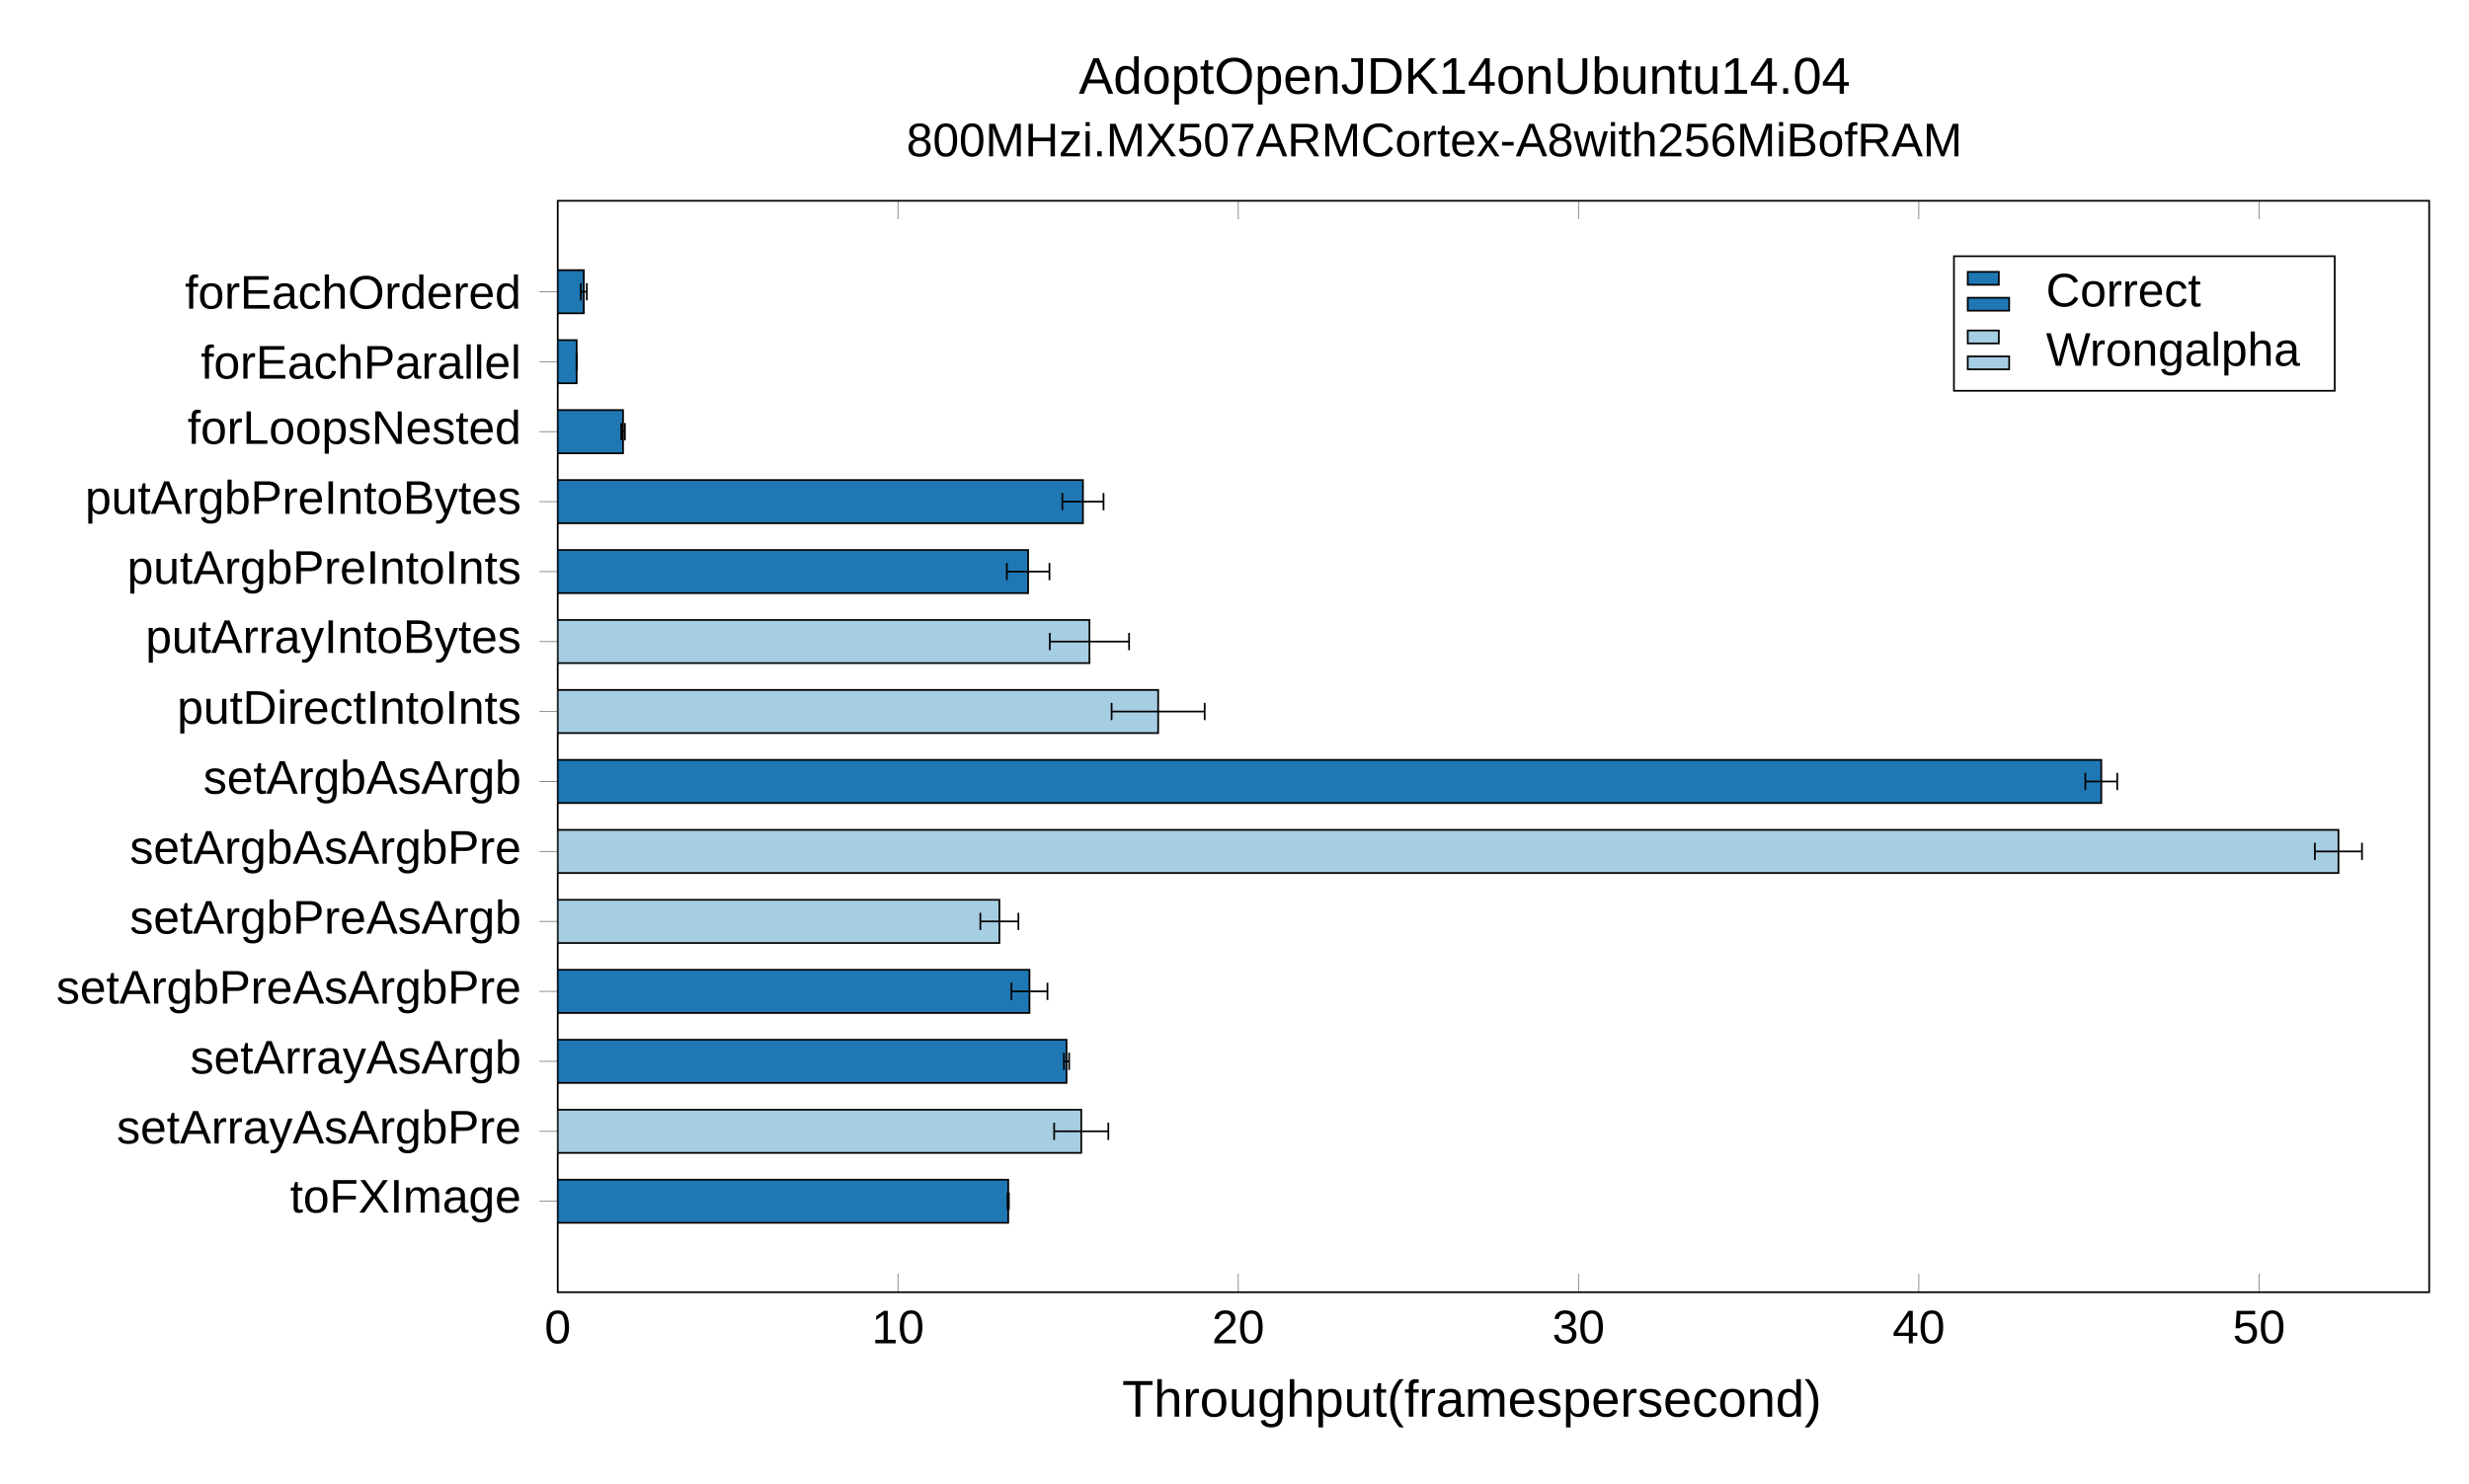
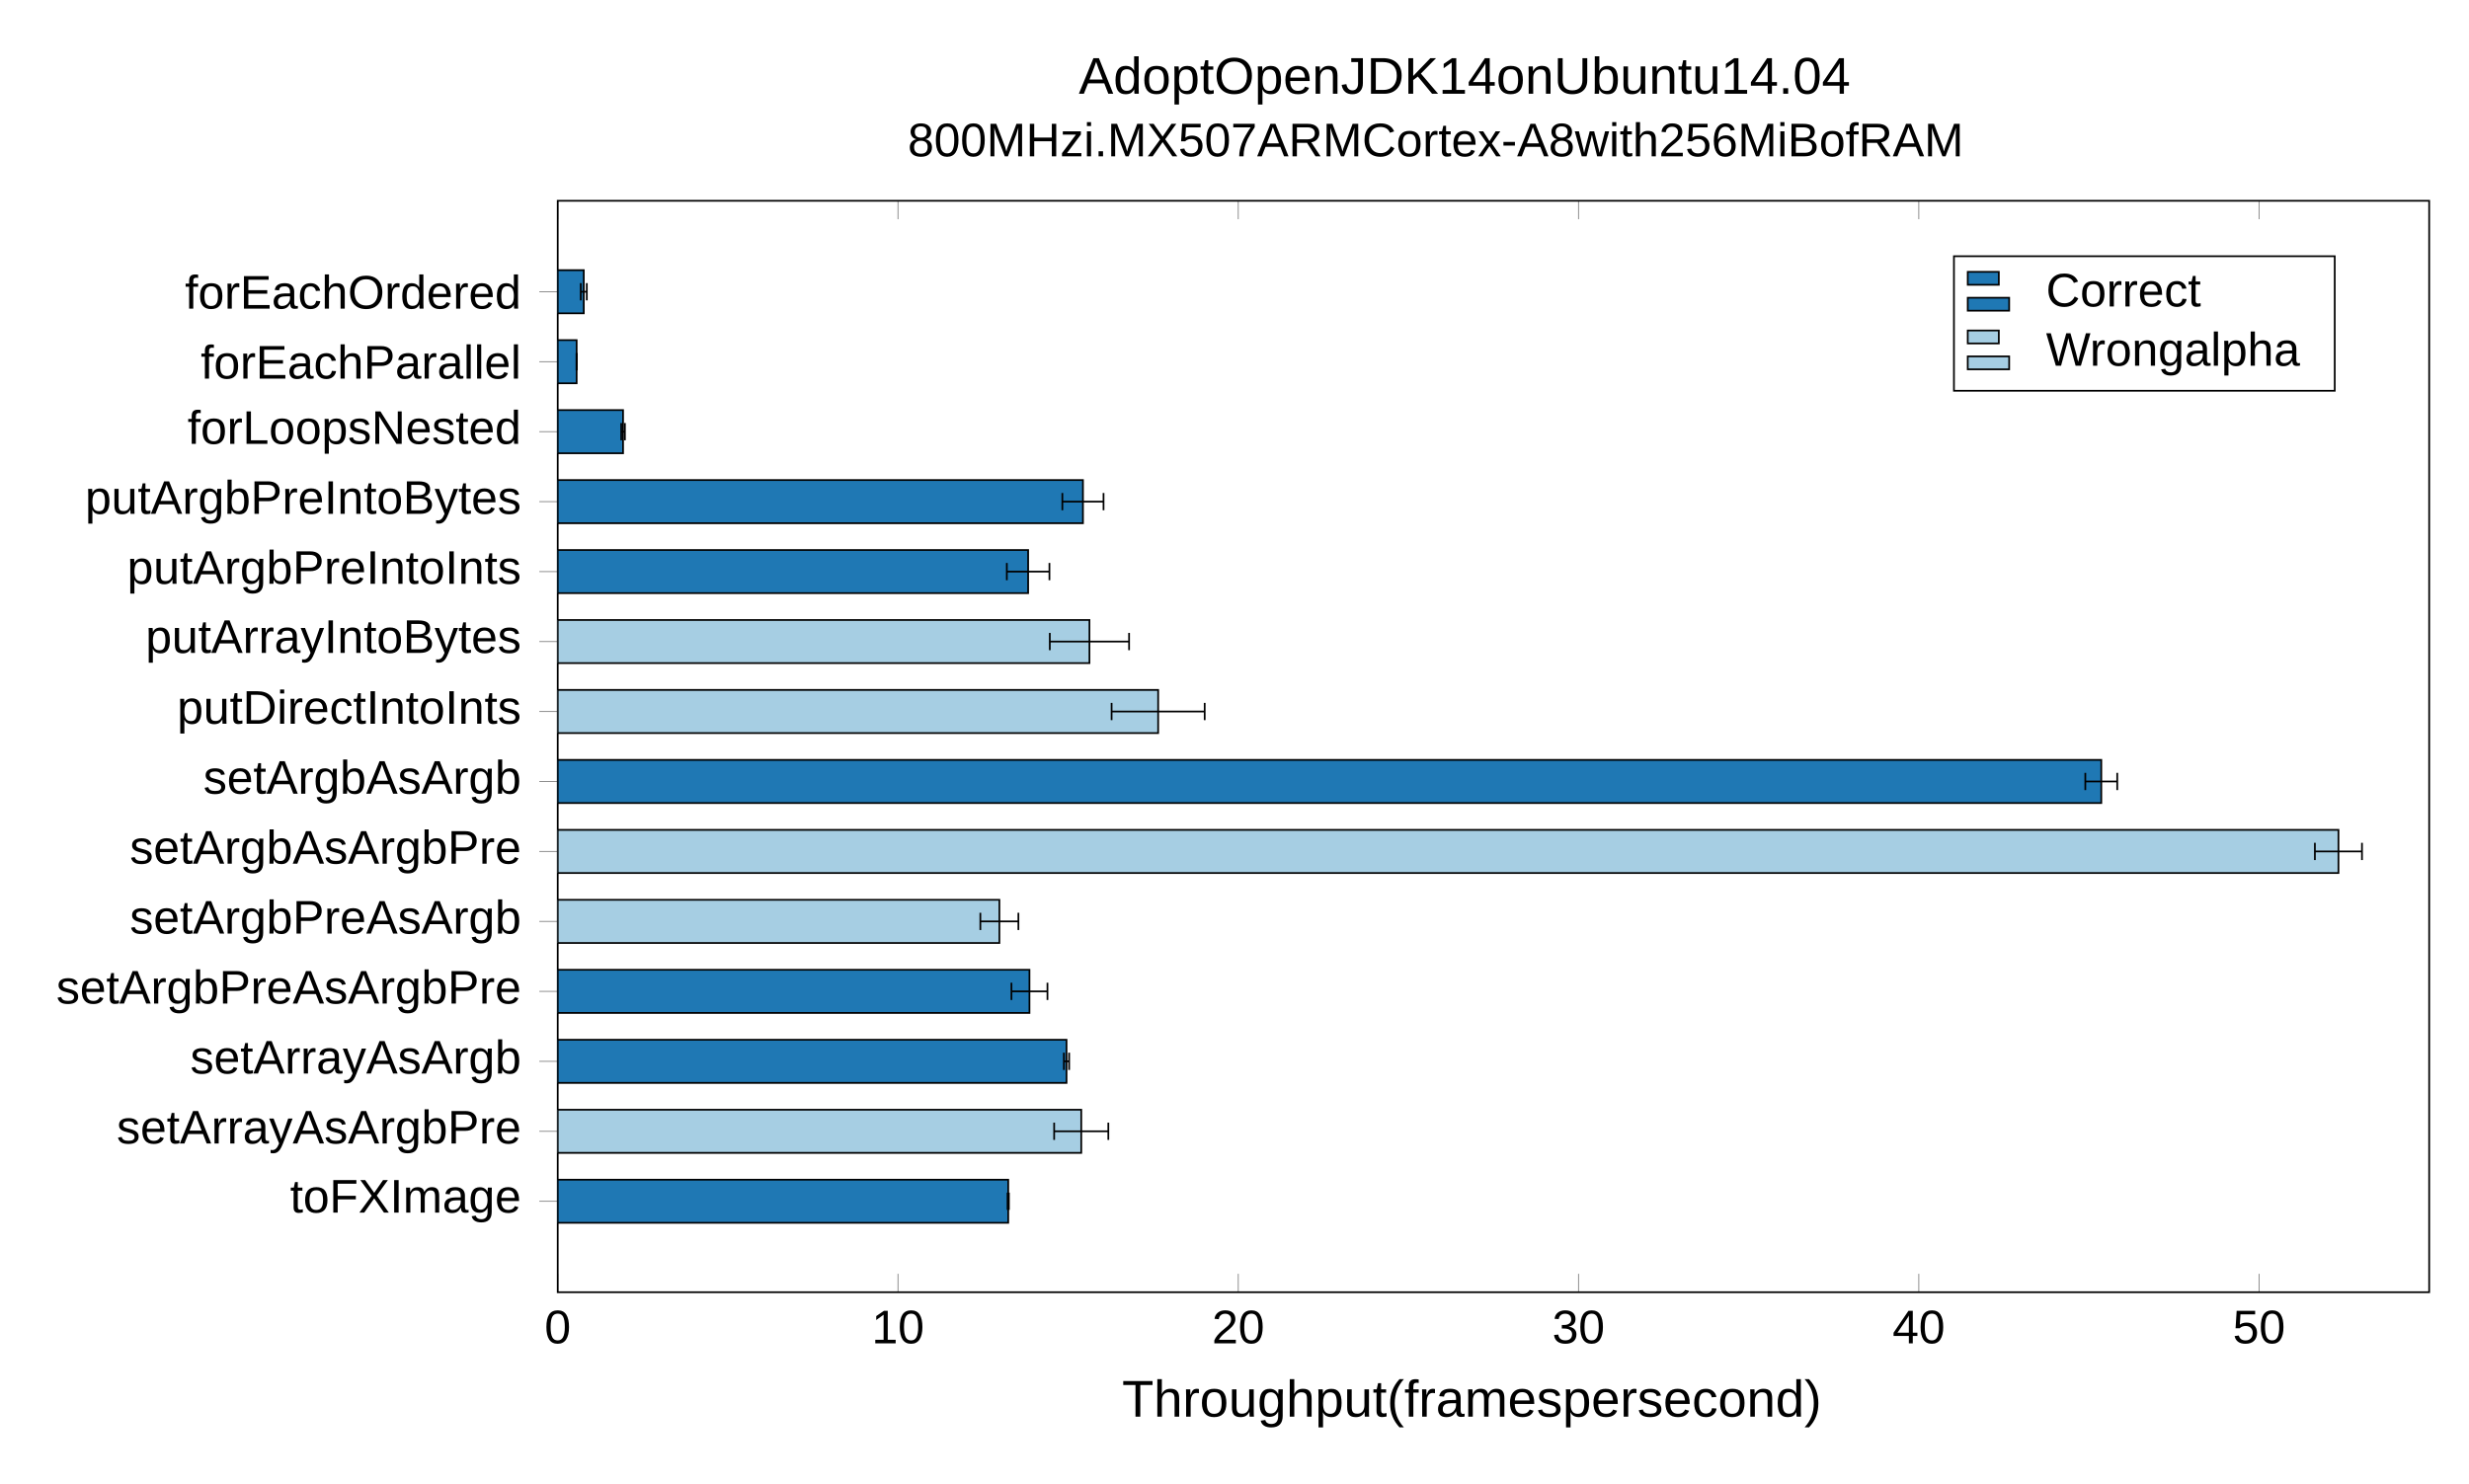
<svg xmlns="http://www.w3.org/2000/svg" height="456.752" viewBox="0 0 759.916 456.752" width="759.916">
  <clipPath id="a">
    <path d="m0 21.001h432.001v-252.001h-432.001z" />
  </clipPath>
  <g transform="matrix(1.333333 0 0 -1.333333 171.6573 89.81601)">
    <path d="m0 21.001v-4.252m78.546 4.252v-4.252m78.546 4.252v-4.252m78.546 4.252v-4.252m78.546 4.252v-4.252m78.546 4.252v-4.252m-392.728-247.749v4.252m78.546-4.252v4.252m78.546-4.252v4.252m78.546-4.252v4.252m78.546-4.252v4.252m78.546-4.252v4.252" fill="none" stroke="#808080" stroke-miterlimit="10" stroke-width=".199" />
    <path d="m-4.252 0h4.252m-4.252-16.154h4.252m-4.252-16.154h4.252m-4.252-16.154h4.252m-4.252-16.154h4.252m-4.252-16.154h4.252m-4.252-16.154h4.252m-4.252-16.154h4.252m-4.252-16.154h4.252m-4.252-16.154h4.252m-4.252-16.154h4.252m-4.252-16.154h4.252m-4.252-16.154h4.252m-4.252-16.154h4.252" fill="none" stroke="#808080" stroke-miterlimit="10" stroke-width=".199" />
    <path d="m0 21.001v-252.001h432.001v252.001z" fill="none" stroke="#000" stroke-miterlimit="10" stroke-width=".399" />
    <g font-family="Arimo,Liberation Sans,Arial,sans-serif" font-size="10.909">
      <text transform="matrix(1 0 0 -1 -3.034 -242.799)">
        <tspan x="0" y="0">0</tspan>
      </text>
      <text transform="matrix(1 0 0 -1 72.477 -242.799)">
        <tspan x="0 6.068" y="0">10</tspan>
      </text>
      <text transform="matrix(1 0 0 -1 151.022 -242.799)">
        <tspan x="0 6.068" y="0">20</tspan>
      </text>
      <text transform="matrix(1 0 0 -1 229.566 -242.799)">
        <tspan x="0 6.068" y="0">30</tspan>
      </text>
      <text transform="matrix(1 0 0 -1 308.111 -242.799)">
        <tspan x="0 6.068" y="0">40</tspan>
      </text>
      <text transform="matrix(1 0 0 -1 386.656 -242.799)">
        <tspan x="0 6.068" y="0">50</tspan>
      </text>
      <text transform="matrix(1 0 0 -1 -86.051 -3.899)">
        <tspan x="0 3.031 9.098 12.731 20.007 26.075 31.529 37.597 46.082 49.715 55.783 61.85 65.483 71.551" y="0">forEachOrdered</tspan>
      </text>
      <text transform="matrix(1 0 0 -1 -82.413 -20.053)">
        <tspan x="0 3.031 9.098 12.731 20.007 26.075 31.529 37.597 44.873 50.941 54.574 60.641 63.065 65.489 71.557" y="0">forEachParallel</tspan>
      </text>
      <text transform="matrix(1 0 0 -1 -85.455 -35.128)">
        <tspan x="0 3.031 9.098 12.731 18.799 24.866 30.934 37.001 42.456 50.335 56.402 61.857 64.887 70.955" y="0">forLoopsNested</tspan>
      </text>
      <text transform="matrix(1 0 0 -1 -109.1 -51.281)">
        <tspan x="0 6.068 12.135 15.166 22.442 26.075 32.143 38.21 45.487 49.119 55.187 58.217 64.285 67.316 73.383 80.66 86.114 89.145 95.212" y="0">putArgbPreIntoBytes</tspan>
      </text>
      <text transform="matrix(1 0 0 -1 -99.4 -67.435)">
        <tspan x="0 6.068 12.135 15.166 22.442 26.075 32.143 38.21 45.487 49.119 55.187 58.217 64.285 67.316 73.383 76.414 82.481 85.512" y="0">putArgbPreIntoInts</tspan>
      </text>
      <text transform="matrix(1 0 0 -1 -95.144 -83.389)">
        <tspan x="0 6.068 12.135 15.166 22.442 26.075 29.708 35.775 41.23 44.26 50.328 53.359 59.426 66.703 72.157 75.188 81.255" y="0">putArrayIntoBytes</tspan>
      </text>
      <text transform="matrix(1 0 0 -1 -87.868 -99.742)">
        <tspan x="0 6.068 12.135 15.166 23.044 25.468 29.101 35.169 40.623 43.654 46.684 52.752 55.783 61.85 64.881 70.948 73.979" y="0">putDirectIntoInts</tspan>
      </text>
      <text transform="matrix(1 0 0 -1 -81.806 -115.896)">
        <tspan x="0 5.455 11.522 14.553 21.829 25.462 31.529 37.597 44.873 50.328 57.604 61.237 67.305" y="0">setArgbAsArgb</tspan>
      </text>
      <text transform="matrix(1 0 0 -1 -98.782 -132.049)">
        <tspan x="0 5.455 11.522 14.553 21.829 25.462 31.529 37.597 44.873 50.328 57.604 61.237 67.305 73.372 80.649 84.281" y="0">setArgbAsArgbPre</tspan>
      </text>
      <text transform="matrix(1 0 0 -1 -98.782 -148.203)">
        <tspan x="0 5.455 11.522 14.553 21.829 25.462 31.529 37.597 44.873 48.506 54.574 61.85 67.305 74.581 78.214 84.281" y="0">setArgbPreAsArgb</tspan>
      </text>
      <text transform="matrix(1 0 0 -1 -115.758 -164.356)">
        <tspan x="0 5.455 11.522 14.553 21.829 25.462 31.529 37.597 44.873 48.506 54.574 61.85 67.305 74.581 78.214 84.281 90.349 97.625 101.258" y="0">setArgbPreAsArgbPre</tspan>
      </text>
      <text transform="matrix(1 0 0 -1 -84.826 -180.51)">
        <tspan x="0 5.455 11.522 14.553 21.829 25.462 29.095 35.162 40.617 47.893 53.348 60.624 64.257 70.324" y="0">setArrayAsArgb</tspan>
      </text>
      <text transform="matrix(1 0 0 -1 -101.802 -196.663)">
        <tspan x="0 5.455 11.522 14.553 21.829 25.462 29.095 35.162 40.617 47.893 53.348 60.624 64.257 70.324 76.392 83.668 87.301" y="0">setArrayAsArgbPre</tspan>
      </text>
      <text transform="matrix(1 0 0 -1 -61.794 -212.617)">
        <tspan x="0 3.031 9.098 15.761 23.038 26.068 35.156 41.223 47.291" y="0">toFXImage</tspan>
      </text>
    </g>
    <g clip-path="url(#a)" stroke="#000" stroke-miterlimit="10" stroke-width=".399">
      <path d="m0-4.981h6.017v9.963h-6.017z" fill="#1f78b4" />
      <path d="m6.017 0h.699" fill="#1f78b4" />
      <path d="m0 1.993v-3.985" fill="none" transform="translate(6.715)" />
      <path d="m6.017 0h-.699" fill="#1f78b4" />
      <path d="m0 1.993v-3.985" fill="none" transform="matrix(-1 0 0 -1 5.317 -.001)" />
      <path d="m0-21.135h4.367v9.963h-4.367z" fill="#1f78b4" />
      <path d="m4.367-16.154h.039" fill="#1f78b4" />
      <path d="m0 1.993v-3.985" fill="none" transform="translate(4.406 -16.154)" />
      <path d="m4.367-16.154h-.039" fill="#1f78b4" />
      <path d="m0 1.993v-3.985" fill="none" transform="matrix(-1 0 0 -1 4.328 -16.153)" />
      <path d="m0-37.289h15.081v9.963h-15.081z" fill="#1f78b4" />
      <path d="m15.081-32.308h.424" fill="#1f78b4" />
      <path d="m0 1.993v-3.985" fill="none" transform="translate(15.505 -32.307)" />
      <path d="m15.081-32.308h-.424" fill="#1f78b4" />
      <path d="m0 1.993v-3.985" fill="none" transform="matrix(-1 0 0 -1 14.656 -32.308)" />
      <path d="m0-53.443h121.243v9.963h-121.243z" fill="#1f78b4" />
      <path d="m121.243-48.461h4.752" fill="#1f78b4" />
      <path d="m0 1.993v-3.985" fill="none" transform="translate(125.993 -48.461)" />
      <path d="m121.243-48.461h-4.752" fill="#1f78b4" />
      <path d="m0 1.993v-3.985" fill="none" transform="matrix(-1 0 0 -1 116.489 -48.46)" />
      <path d="m0-69.596h108.589v9.963h-108.589z" fill="#1f78b4" />
      <path d="m108.589-64.615h4.917" fill="#1f78b4" />
      <path d="m0 1.993v-3.985" fill="none" transform="translate(113.505 -64.614)" />
      <path d="m108.589-64.615h-4.917" fill="#1f78b4" />
      <path d="m0 1.993v-3.985" fill="none" transform="matrix(-1 0 0 -1 103.671 -64.615)" />
      <path d="m0-85.75h122.743v9.963h-122.743z" fill="#a6cee3" />
      <path d="m122.743-80.769h9.151" fill="#a6cee3" />
      <path d="m0 1.993v-3.985" fill="none" transform="translate(131.892 -80.768)" />
      <path d="m122.743-80.769h-9.151" fill="#a6cee3" />
      <path d="m0 1.993v-3.985" fill="none" transform="matrix(-1 0 0 -1 113.591 -80.769)" />
      <path d="m0-101.904h138.602v9.963h-138.602z" fill="#a6cee3" />
      <path d="m138.602-96.923h10.745" fill="#a6cee3" />
      <path d="m0 1.993v-3.985" fill="none" transform="translate(149.344 -96.922)" />
      <path d="m138.602-96.923h-10.745" fill="#a6cee3" />
      <path d="m0 1.993v-3.985" fill="none" transform="matrix(-1 0 0 -1 127.855 -96.921)" />
      <path d="m0-118.058h356.314v9.963h-356.314z" fill="#1f78b4" />
      <path d="m356.314-113.076h3.684" fill="#1f78b4" />
      <path d="m0 1.993v-3.985" fill="none" transform="translate(359.993 -113.075)" />
      <path d="m356.314-113.076h-3.684" fill="#1f78b4" />
      <path d="m0 1.993v-3.985" fill="none" transform="matrix(-1 0 0 -1 352.626 -113.076)" />
      <path d="m0-134.212h411.06v9.963h-411.06z" fill="#a6cee3" />
      <path d="m411.06-129.23h5.435" fill="#a6cee3" />
      <path d="m0 1.993v-3.985" fill="none" transform="translate(416.49 -129.229)" />
      <path d="m411.06-129.23h-5.435" fill="#a6cee3" />
      <path d="m0 1.993v-3.985" fill="none" transform="matrix(-1 0 0 -1 405.62 -129.228)" />
      <path d="m0-150.365h101.952v9.963h-101.952z" fill="#a6cee3" />
      <path d="m101.952-145.384h4.391" fill="#a6cee3" />
      <path d="m0 1.993v-3.985" fill="none" transform="translate(106.341 -145.382)" />
      <path d="m101.952-145.384h-4.391" fill="#a6cee3" />
      <path d="m0 1.993v-3.985" fill="none" transform="matrix(-1 0 0 -1 97.56 -145.383)" />
      <path d="m0-166.519h108.896v9.963h-108.896z" fill="#1f78b4" />
      <path d="m108.896-161.538h4.155" fill="#1f78b4" />
      <path d="m0 1.993v-3.985" fill="none" transform="translate(113.049 -161.536)" />
      <path d="m108.896-161.538h-4.155" fill="#1f78b4" />
      <path d="m0 1.993v-3.985" fill="none" transform="matrix(-1 0 0 -1 104.739 -161.535)" />
      <path d="m0-182.673h117.449v9.963h-117.449z" fill="#1f78b4" />
      <path d="m117.449-177.692h.605" fill="#1f78b4" />
      <path d="m0 1.993v-3.985" fill="none" transform="translate(118.052 -177.689)" />
      <path d="m117.449-177.692h-.605" fill="#1f78b4" />
      <path d="m0 1.993v-3.985" fill="none" transform="matrix(-1 0 0 -1 116.843 -177.69)" />
      <path d="m0-198.827h120.85v9.963h-120.85z" fill="#a6cee3" />
      <path d="m120.85-193.845h6.252" fill="#a6cee3" />
      <path d="m0 1.993v-3.985" fill="none" transform="translate(127.101 -193.843)" />
      <path d="m120.85-193.845h-6.252" fill="#a6cee3" />
      <path d="m0 1.993v-3.985" fill="none" transform="matrix(-1 0 0 -1 114.596 -193.842)" />
      <path d="m0-214.98h103.994v9.963h-103.994z" fill="#1f78b4" />
      <path d="m103.994-209.999h.149" fill="#1f78b4" />
      <path d="m0 1.993v-3.985" fill="none" transform="translate(104.142 -209.997)" />
      <path d="m103.994-209.999h-.149" fill="#1f78b4" />
      <path d="m0 1.993v-3.985" fill="none" transform="matrix(-1 0 0 -1 103.844 -209.996)" />
    </g>
  </g>
  <g font-family="Arimo,Liberation Sans,Arial,sans-serif">
    <text font-size="11.955" transform="matrix(1.333333 0 0 1.333333 345.36 436.1307)">
      <tspan x="0 7.302 13.952 17.933 24.582 31.232 37.881 44.531 51.18 57.83 64.462 68.443 71.764 75.746 82.395 92.354 99.003 108.304 114.954 121.603 128.908 134.885 141.535 147.512 154.162 160.811 167.461" y="0">Throughput(framespersecond)</tspan>
    </text>
    <text font-size="11.955" transform="matrix(1.333333 0 0 1.333333 332.0387 28.86268)">
      <tspan x="0 7.974 14.624 21.273 27.922 31.244 40.542 47.192 53.841 60.491 66.468 75.102 86.388 93.038 103.011 109.66 119.633 128.267 134.916 141.566 148.215 151.537 161.498 168.147 174.797 178.118 184.767" y="0">AdoptOpenJDK14onUbuntu14.04</tspan>
    </text>
-     <text font-size="10.909" transform="matrix(1.333333 0 0 1.333333 278.9893 48.12401)">
-       <tspan x="0 6.068 12.135 21.225 30.312 38.191 46.678 49.102 52.132 61.22 68.496 74.564 80.631 89.732 97.008 104.887 117.007 124.885 130.953 134.585 137.616 143.684 149.138 152.771 160.047 169.137 177.015 179.439 182.47 191.57 197.638 203.705 212.806 221.893 224.317 234.626 240.694 246.746 254.625 261.901" y="0">800MHzi.MX507ARMCortex-A8with256MiBofRAM</tspan>
+     <text font-size="10.909" transform="matrix(1.333333 0 0 1.333333 279.3907 48.12401)">
+       <tspan x="0 6.068 12.135 21.225 30.312 38.191 46.678 49.102 52.132 61.22 68.496 74.564 80.631 89.132 96.408 104.287 116.396 124.274 130.342 133.975 137.005 143.073 148.527 152.16 159.436 168.537 176.415 178.839 181.87 190.97 197.038 203.105 212.206 221.293 223.717 234.015 240.083 246.146 254.025 261.301" y="0">800MHzi.MX507ARMCortex-A8with256MiBofRAM</tspan>
    </text>
  </g>
  <path d="m322.301-22.863h87.899v31.064h-87.899z" fill="none" stroke="#000" stroke-miterlimit="10" stroke-width=".399" transform="matrix(1.333333 0 0 -1.333333 171.6573 89.81601)" />
  <path d="m0-3.885h9.564v2.989h-9.564zm0 5.978h7.173v2.989h-7.173z" fill="#1f78b4" stroke="#000" stroke-miterlimit="10" stroke-width=".399" transform="matrix(1.333333 0 0 -1.333333 605.6373 90.46801)" />
  <text font-family="Arimo,Liberation Sans,Arial,sans-serif" font-size="10.909" transform="matrix(1.333333 0 0 1.333333 629.7333 94.35068)">
    <tspan x="0 7.879 13.946 17.579 21.212 27.279 32.734" y="0">Correct</tspan>
  </text>
  <path d="m0-3.885h9.564v2.989h-9.564zm0 5.978h7.173v2.989h-7.173z" fill="#a6cee3" stroke="#000" stroke-miterlimit="10" stroke-width=".399" transform="matrix(1.333333 0 0 -1.333333 605.6373 108.5213)" />
  <text font-family="Arimo,Liberation Sans,Arial,sans-serif" font-size="10.909" transform="matrix(1.333333 0 0 1.333333 629.7333 112.596)">
    <tspan x="0 10.1 13.732 19.8 25.868 34.957 41.025 43.449 49.516 55.584" y="0">Wrongalpha</tspan>
  </text>
</svg>
